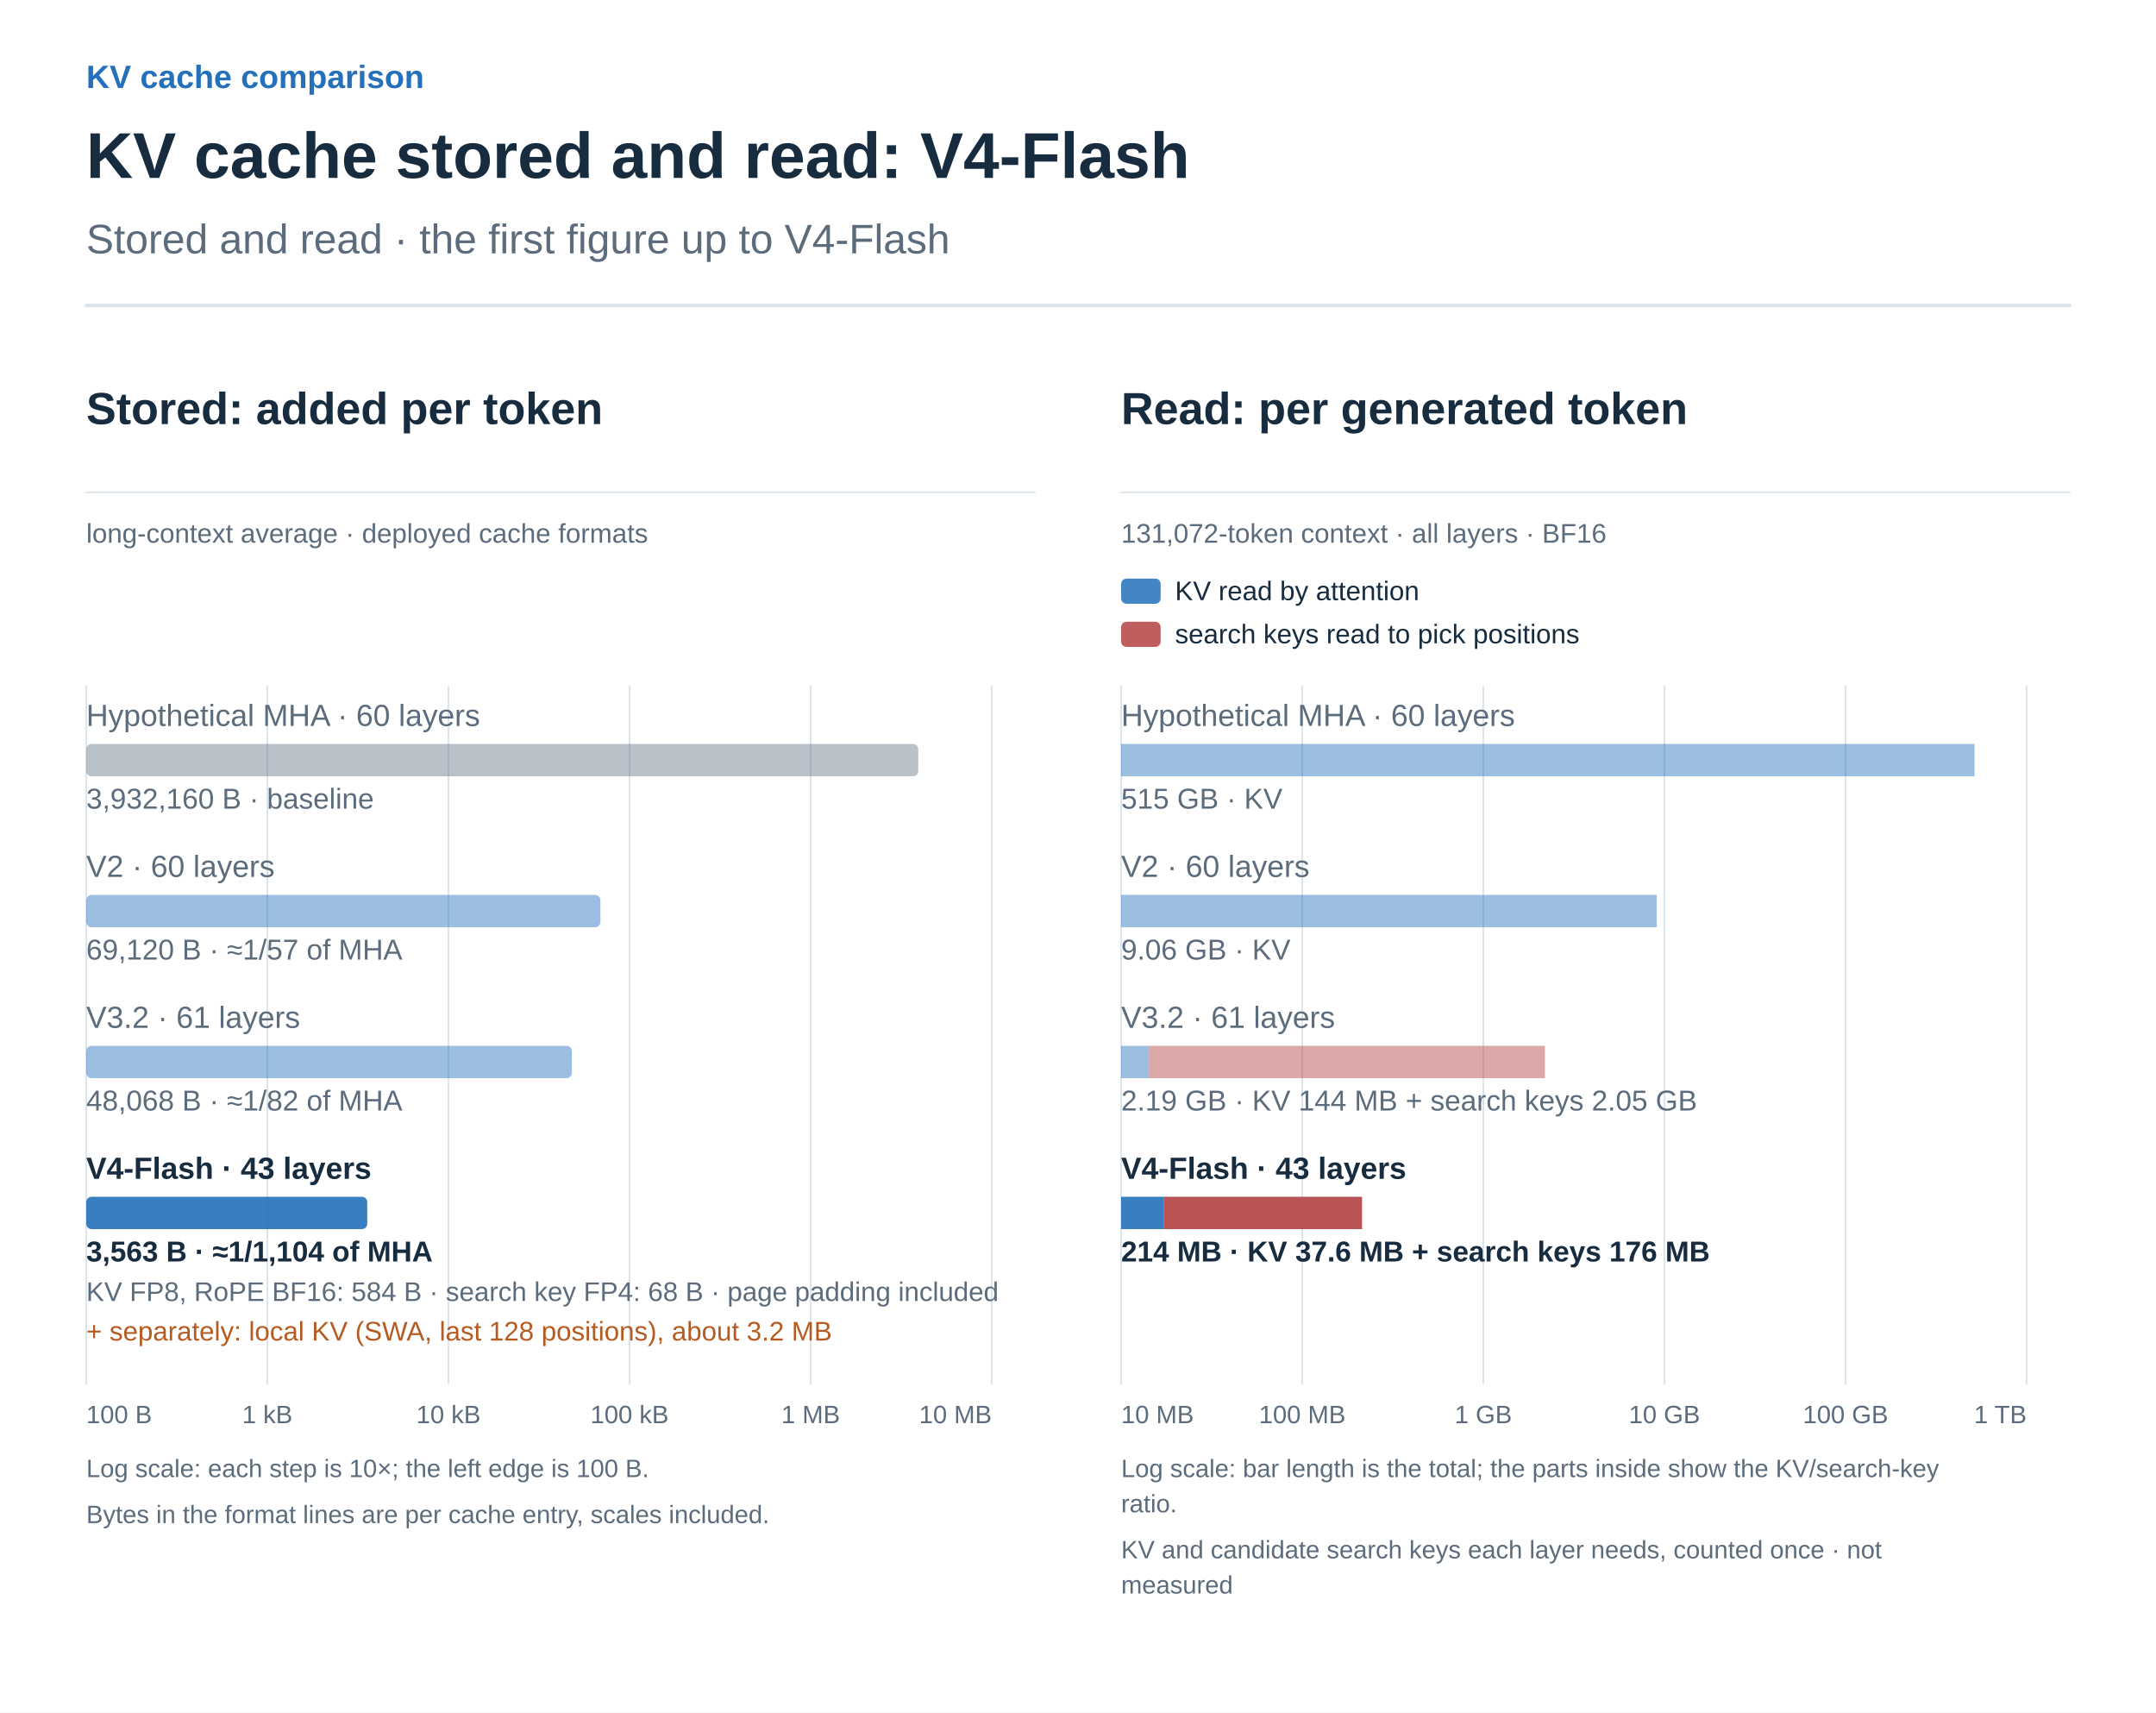
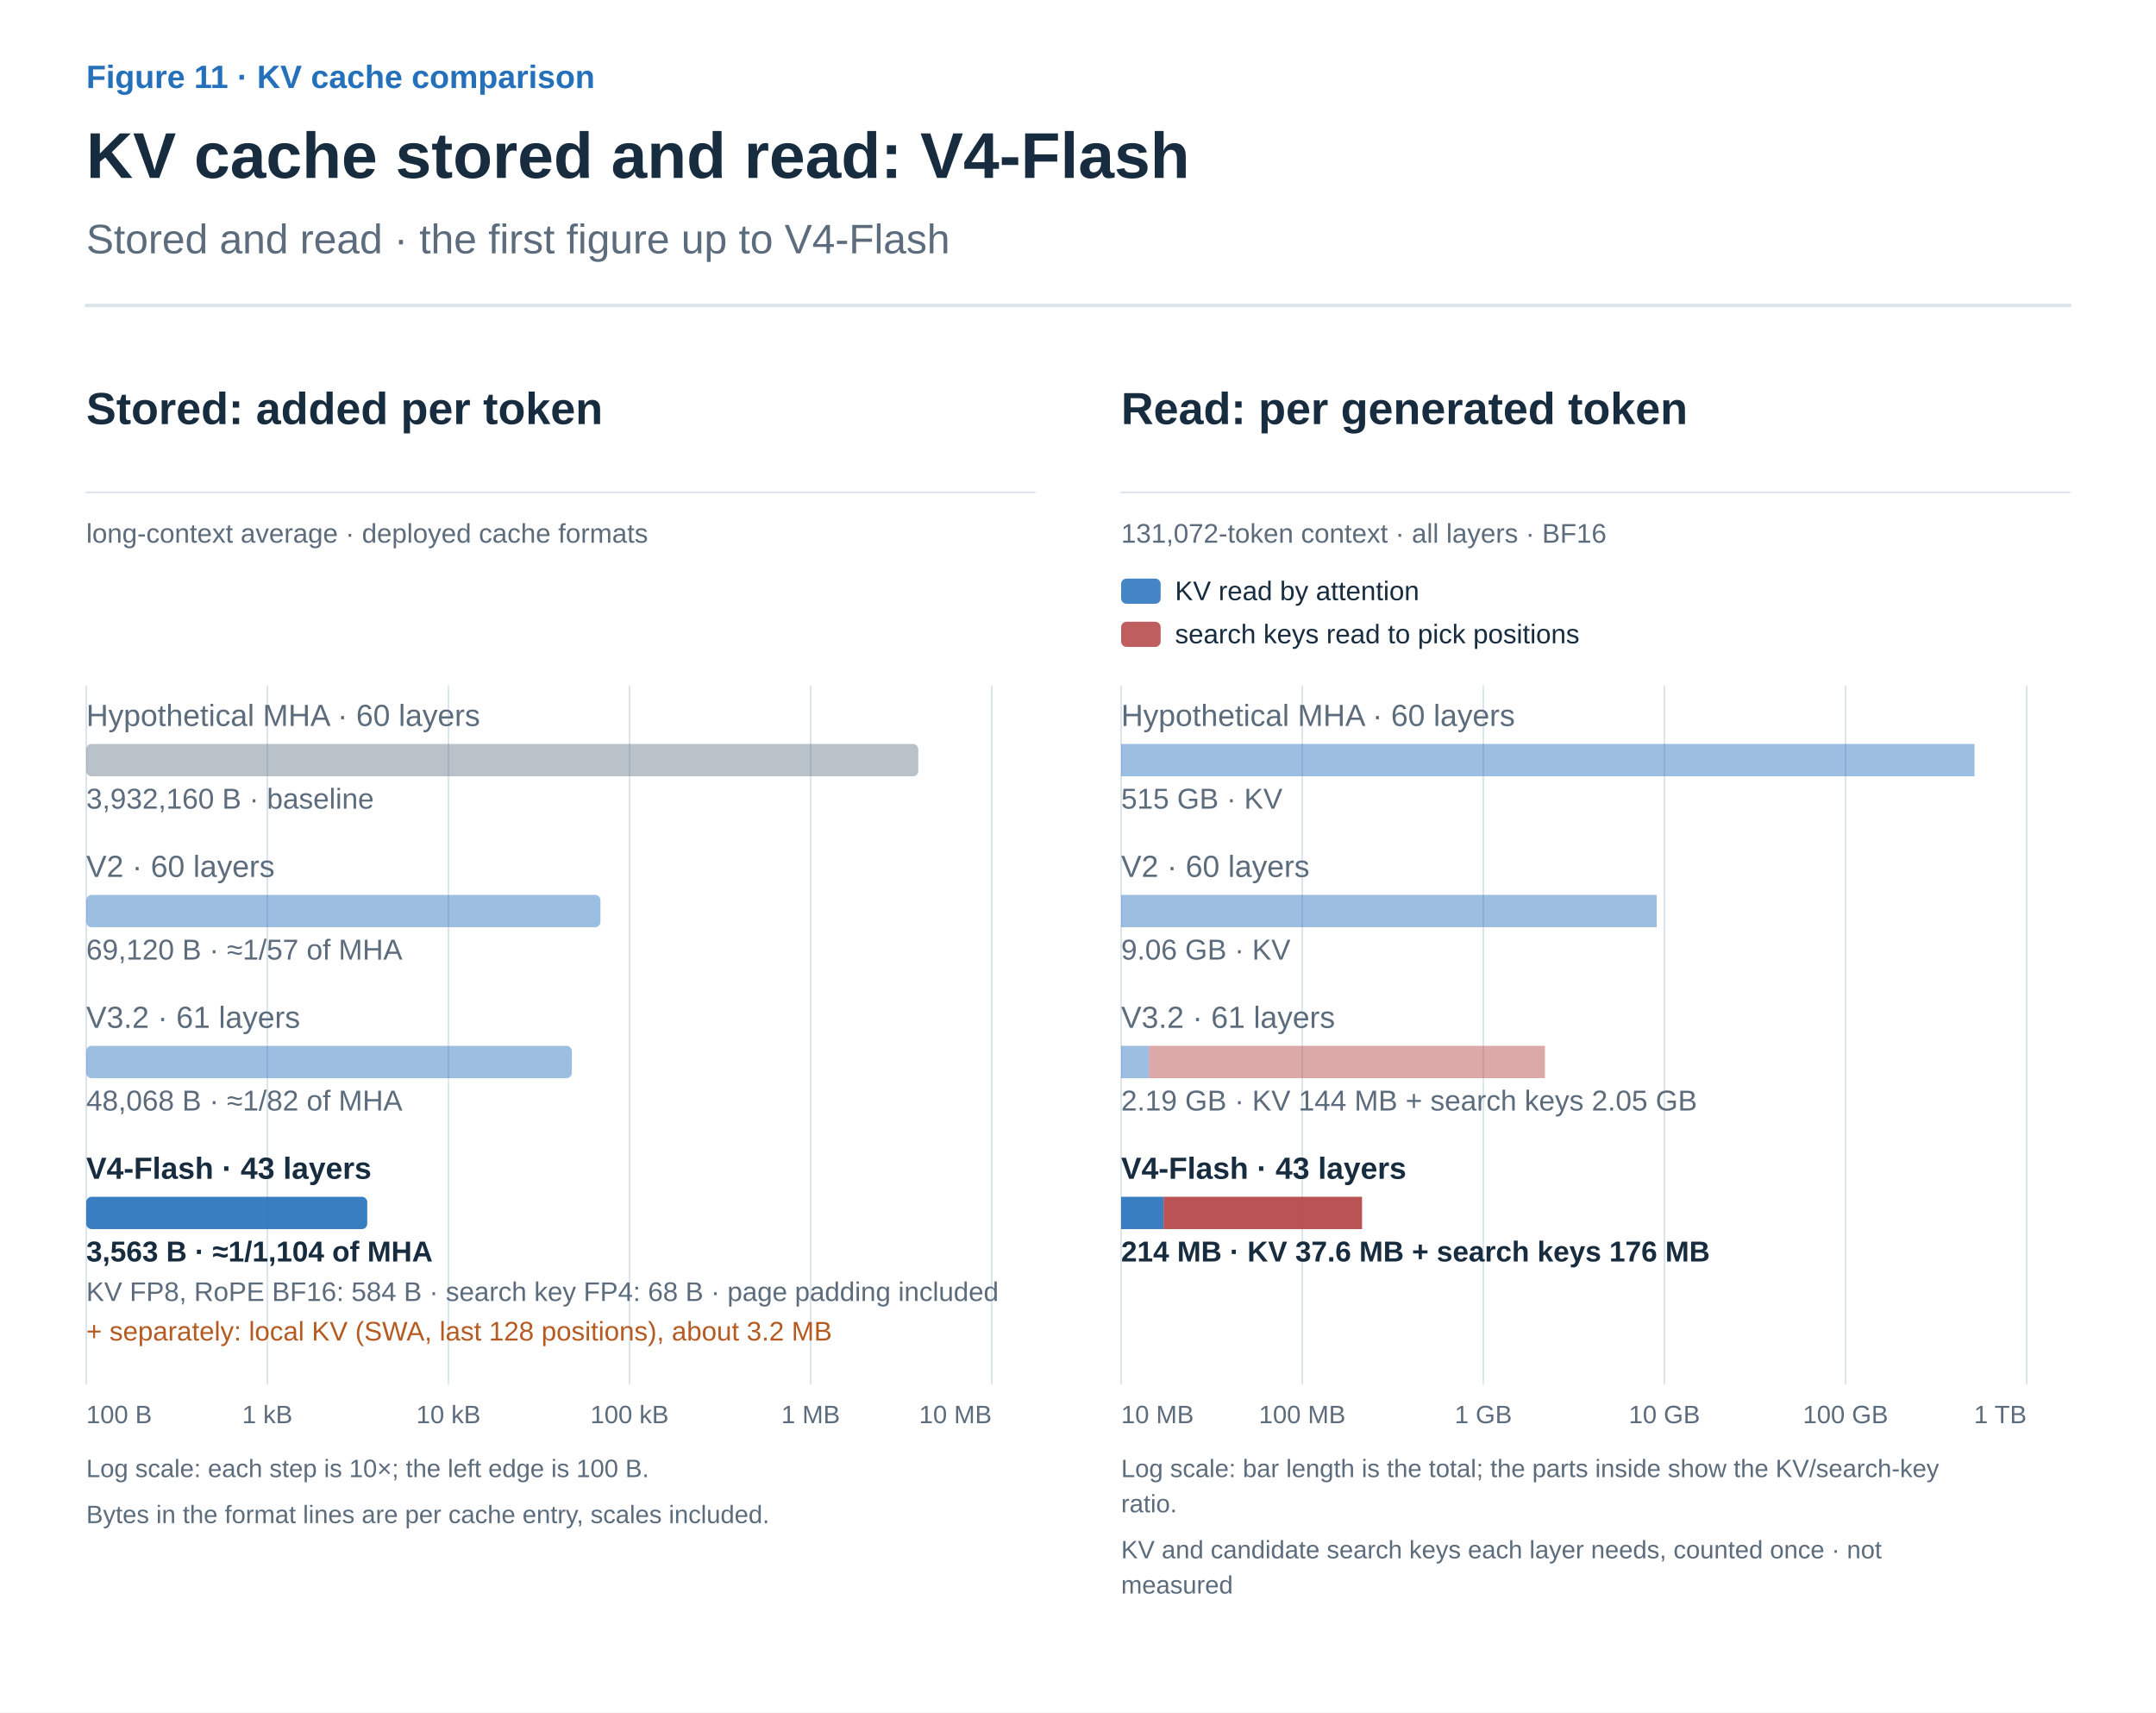
<svg xmlns="http://www.w3.org/2000/svg" width="1200" height="953" viewBox="0 0 1200 953" role="img" aria-labelledby="title desc">
  <defs>
    <marker id="arrow-ink" viewBox="0 0 10 10" refX="8" refY="5" markerWidth="6" markerHeight="6" orient="auto">
      <path d="M1 1 L9 5 L1 9" fill="none" stroke="#182C40" stroke-width="1.6" />
    </marker>
    <marker id="arrow-muted" viewBox="0 0 10 10" refX="8" refY="5" markerWidth="6" markerHeight="6" orient="auto">
      <path d="M1 1 L9 5 L1 9" fill="none" stroke="#5C6C7C" stroke-width="1.6" />
    </marker>
    <marker id="arrow-line" viewBox="0 0 10 10" refX="8" refY="5" markerWidth="6" markerHeight="6" orient="auto">
      <path d="M1 1 L9 5 L1 9" fill="none" stroke="#DCE4EC" stroke-width="1.6" />
    </marker>
    <marker id="arrow-paper" viewBox="0 0 10 10" refX="8" refY="5" markerWidth="6" markerHeight="6" orient="auto">
      <path d="M1 1 L9 5 L1 9" fill="none" stroke="#FFFFFF" stroke-width="1.6" />
    </marker>
    <marker id="arrow-blue" viewBox="0 0 10 10" refX="8" refY="5" markerWidth="6" markerHeight="6" orient="auto">
      <path d="M1 1 L9 5 L1 9" fill="none" stroke="#2470BB" stroke-width="1.6" />
    </marker>
    <marker id="arrow-teal" viewBox="0 0 10 10" refX="8" refY="5" markerWidth="6" markerHeight="6" orient="auto">
      <path d="M1 1 L9 5 L1 9" fill="none" stroke="#287D78" stroke-width="1.6" />
    </marker>
    <marker id="arrow-orange" viewBox="0 0 10 10" refX="8" refY="5" markerWidth="6" markerHeight="6" orient="auto">
      <path d="M1 1 L9 5 L1 9" fill="none" stroke="#B55B22" stroke-width="1.6" />
    </marker>
    <marker id="arrow-purple" viewBox="0 0 10 10" refX="8" refY="5" markerWidth="6" markerHeight="6" orient="auto">
      <path d="M1 1 L9 5 L1 9" fill="none" stroke="#7954A3" stroke-width="1.6" />
    </marker>
    <marker id="arrow-gray" viewBox="0 0 10 10" refX="8" refY="5" markerWidth="6" markerHeight="6" orient="auto">
      <path d="M1 1 L9 5 L1 9" fill="none" stroke="#657789" stroke-width="1.6" />
    </marker>
    <marker id="arrow-red" viewBox="0 0 10 10" refX="8" refY="5" markerWidth="6" markerHeight="6" orient="auto">
      <path d="M1 1 L9 5 L1 9" fill="none" stroke="#B34242" stroke-width="1.6" />
    </marker>
    <marker id="arrow-indigo" viewBox="0 0 10 10" refX="8" refY="5" markerWidth="6" markerHeight="6" orient="auto">
      <path d="M1 1 L9 5 L1 9" fill="none" stroke="#4C60A8" stroke-width="1.6" />
    </marker>
    <marker id="arrow-slate" viewBox="0 0 10 10" refX="8" refY="5" markerWidth="6" markerHeight="6" orient="auto">
      <path d="M1 1 L9 5 L1 9" fill="none" stroke="#8191A0" stroke-width="1.6" />
    </marker>
    <marker id="arrow-surface" viewBox="0 0 10 10" refX="8" refY="5" markerWidth="6" markerHeight="6" orient="auto">
      <path d="M1 1 L9 5 L1 9" fill="none" stroke="#F8FAFC" stroke-width="1.6" />
    </marker>
  </defs>
  <style>text{font-family:Arial,"Apple SD Gothic Neo","Noto Sans KR",sans-serif}text[font-family]{font-family:Menlo,Consolas,monospace}path{stroke-linecap:round;stroke-linejoin:round}</style>
  <rect width="100%" height="100%" fill="white" />
-   <text x="48" y="49" fill="#2470BB" font-size="18" font-weight="600" text-anchor="start" data-max-width="1104">KV cache comparison</text>
+   <text x="48" y="49" fill="#2470BB" font-size="18" font-weight="600" text-anchor="start" data-max-width="1104">Figure 11 · KV cache comparison</text>
  <text x="48" y="99" fill="#182C40" font-size="36" font-weight="700" text-anchor="start" data-max-width="1104">KV cache stored and read: V4-Flash</text>
  <text x="48" y="141" fill="#5C6C7C" font-size="23" font-weight="400" text-anchor="start" data-max-width="1104">Stored and read · the first figure up to V4-Flash</text>
  <path d="M48,170 H1152" stroke="#DCE4EC" stroke-width="2" />
  <g transform="translate(48 206) scale(1)" data-panel="1">
    <text x="0" y="30" fill="#182C40" font-size="25" font-weight="600" text-anchor="start" data-max-width="528">Stored: added per token</text>
    <path d="M0 68 L528 68" stroke="#DCE4EC" stroke-width="1" fill="none" />
    <text x="0" y="96" fill="#5C6C7C" font-size="15" font-weight="400" text-anchor="start" data-max-width="528">long-context average · deployed cache formats</text>
    <path d="M504 176 L504 564" stroke="#DCE4EC" stroke-width="1" fill="none" />
    <path d="M403.2 176 L403.2 564" stroke="#DCE4EC" stroke-width="1" fill="none" />
    <path d="M302.4 176 L302.4 564" stroke="#DCE4EC" stroke-width="1" fill="none" />
    <path d="M201.6 176 L201.6 564" stroke="#DCE4EC" stroke-width="1" fill="none" />
    <path d="M100.8 176 L100.8 564" stroke="#DCE4EC" stroke-width="1" fill="none" />
    <path d="M0 176 L0 564" stroke="#DCE4EC" stroke-width="1" fill="none" />
    <text x="0" y="198" fill="#5C6C7C" font-size="17" font-weight="400" text-anchor="start" data-max-width="528">Hypothetical MHA · 60 layers</text>
    <rect x="0" y="208" width="463.1" height="18" rx="3" fill="#657789" fill-opacity="0.45" />
    <text x="0" y="244" fill="#5C6C7C" font-size="16" font-weight="400" text-anchor="start" data-max-width="528">3,932,160 B · baseline</text>
    <text x="0" y="282" fill="#5C6C7C" font-size="17" font-weight="400" text-anchor="start" data-max-width="528">V2 · 60 layers</text>
    <rect x="0" y="292" width="286.2" height="18" rx="3" fill="#2470BB" fill-opacity="0.45" />
    <text x="0" y="328" fill="#5C6C7C" font-size="16" font-weight="400" text-anchor="start" data-max-width="528">69,120 B · ≈1/57 of MHA</text>
    <text x="0" y="366" fill="#5C6C7C" font-size="17" font-weight="400" text-anchor="start" data-max-width="528">V3.2 · 61 layers</text>
    <rect x="0" y="376" width="270.3" height="18" rx="3" fill="#2470BB" fill-opacity="0.45" />
    <text x="0" y="412" fill="#5C6C7C" font-size="16" font-weight="400" text-anchor="start" data-max-width="528">48,068 B · ≈1/82 of MHA</text>
    <text x="0" y="450" fill="#182C40" font-size="17" font-weight="700" text-anchor="start" data-max-width="528">V4-Flash · 43 layers</text>
    <rect x="0" y="460" width="156.4" height="18" rx="3" fill="#2470BB" fill-opacity="0.9" />
    <text x="0" y="496" fill="#182C40" font-size="16" font-weight="700" text-anchor="start" data-max-width="528">3,563 B · ≈1/1,104 of MHA</text>
    <text x="0" y="518" fill="#5C6C7C" font-size="15" font-weight="400" text-anchor="start" data-max-width="528">KV FP8, RoPE BF16: 584 B · search key FP4: 68 B · page padding included</text>
    <text x="0" y="540" fill="#B55B22" font-size="15" font-weight="400" text-anchor="start" data-max-width="528">+ separately: local KV (SWA, last 128 positions), about 3.2 MB</text>
    <text x="0" y="586" fill="#5C6C7C" font-size="14" font-weight="400" text-anchor="start" data-max-width="80">100 B</text>
    <text x="100.8" y="586" fill="#5C6C7C" font-size="14" font-weight="400" text-anchor="middle" data-max-width="80">1 kB</text>
    <text x="201.6" y="586" fill="#5C6C7C" font-size="14" font-weight="400" text-anchor="middle" data-max-width="80">10 kB</text>
    <text x="302.4" y="586" fill="#5C6C7C" font-size="14" font-weight="400" text-anchor="middle" data-max-width="80">100 kB</text>
    <text x="403.2" y="586" fill="#5C6C7C" font-size="14" font-weight="400" text-anchor="middle" data-max-width="80">1 MB</text>
    <text x="504" y="586" fill="#5C6C7C" font-size="14" font-weight="400" text-anchor="end" data-max-width="80">10 MB</text>
    <text x="0" y="616" fill="#5C6C7C" font-size="14" font-weight="400" text-anchor="start" data-max-width="528">Log scale: each step is 10×; the left edge is 100 B.</text>
    <text x="0" y="641.6" fill="#5C6C7C" font-size="14" font-weight="400" text-anchor="start" data-max-width="528">Bytes in the format lines are per cache entry, scales included.</text>
  </g>
  <g transform="translate(624 206) scale(1)" data-panel="2">
    <text x="0" y="30" fill="#182C40" font-size="25" font-weight="600" text-anchor="start" data-max-width="528">Read: per generated token</text>
    <path d="M0 68 L528 68" stroke="#DCE4EC" stroke-width="1" fill="none" />
    <text x="0" y="96" fill="#5C6C7C" font-size="15" font-weight="400" text-anchor="start" data-max-width="528">131,072-token context · all layers · BF16</text>
    <rect x="0" y="116" width="22" height="14" rx="3" fill="#2470BB" fill-opacity=".85" />
    <text x="30" y="128" fill="#182C40" font-size="15" font-weight="400" text-anchor="start" data-max-width="498">KV read by attention</text>
    <rect x="0" y="140" width="22" height="14" rx="3" fill="#B34242" fill-opacity=".85" />
    <text x="30" y="152" fill="#182C40" font-size="15" font-weight="400" text-anchor="start" data-max-width="498">search keys read to pick positions</text>
    <path d="M504 176 L504 564" stroke="#DCE4EC" stroke-width="1" fill="none" />
    <path d="M403.2 176 L403.2 564" stroke="#DCE4EC" stroke-width="1" fill="none" />
    <path d="M302.4 176 L302.4 564" stroke="#DCE4EC" stroke-width="1" fill="none" />
    <path d="M201.6 176 L201.6 564" stroke="#DCE4EC" stroke-width="1" fill="none" />
    <path d="M100.8 176 L100.8 564" stroke="#DCE4EC" stroke-width="1" fill="none" />
    <path d="M0 176 L0 564" stroke="#DCE4EC" stroke-width="1" fill="none" />
    <text x="0" y="198" fill="#5C6C7C" font-size="17" font-weight="400" text-anchor="start" data-max-width="528">Hypothetical MHA · 60 layers</text>
    <rect x="0" y="208" width="475.0" height="18" fill="#2470BB" fill-opacity="0.45" />
    <text x="0" y="244" fill="#5C6C7C" font-size="16" font-weight="400" text-anchor="start" data-max-width="528">515 GB · KV</text>
    <text x="0" y="282" fill="#5C6C7C" font-size="17" font-weight="400" text-anchor="start" data-max-width="528">V2 · 60 layers</text>
    <rect x="0" y="292" width="298.1" height="18" fill="#2470BB" fill-opacity="0.45" />
    <text x="0" y="328" fill="#5C6C7C" font-size="16" font-weight="400" text-anchor="start" data-max-width="528">9.06 GB · KV</text>
    <text x="0" y="366" fill="#5C6C7C" font-size="17" font-weight="400" text-anchor="start" data-max-width="528">V3.2 · 61 layers</text>
    <rect x="0" y="376" width="15.5" height="18" fill="#2470BB" fill-opacity="0.45" />
    <rect x="15.5" y="376" width="220.4" height="18" fill="#B34242" fill-opacity="0.45" />
    <text x="0" y="412" fill="#5C6C7C" font-size="16" font-weight="400" text-anchor="start" data-max-width="528">2.19 GB · KV 144 MB + search keys 2.05 GB</text>
    <text x="0" y="450" fill="#182C40" font-size="17" font-weight="700" text-anchor="start" data-max-width="528">V4-Flash · 43 layers</text>
    <rect x="0" y="460" width="23.6" height="18" fill="#2470BB" fill-opacity="0.9" />
    <rect x="23.6" y="460" width="110.5" height="18" fill="#B34242" fill-opacity="0.9" />
    <text x="0" y="496" fill="#182C40" font-size="16" font-weight="700" text-anchor="start" data-max-width="528">214 MB · KV 37.6 MB + search keys 176 MB</text>
    <text x="0" y="586" fill="#5C6C7C" font-size="14" font-weight="400" text-anchor="start" data-max-width="80">10 MB</text>
    <text x="100.8" y="586" fill="#5C6C7C" font-size="14" font-weight="400" text-anchor="middle" data-max-width="80">100 MB</text>
    <text x="201.6" y="586" fill="#5C6C7C" font-size="14" font-weight="400" text-anchor="middle" data-max-width="80">1 GB</text>
    <text x="302.4" y="586" fill="#5C6C7C" font-size="14" font-weight="400" text-anchor="middle" data-max-width="80">10 GB</text>
    <text x="403.2" y="586" fill="#5C6C7C" font-size="14" font-weight="400" text-anchor="middle" data-max-width="80">100 GB</text>
    <text x="504" y="586" fill="#5C6C7C" font-size="14" font-weight="400" text-anchor="end" data-max-width="80">1 TB</text>
    <text x="0" y="616" fill="#5C6C7C" font-size="14" font-weight="400" text-anchor="start" data-max-width="528">Log scale: bar length is the total; the parts inside show the KV/search-key</text>
    <text x="0" y="635.6" fill="#5C6C7C" font-size="14" font-weight="400" text-anchor="start" data-max-width="528">ratio.</text>
    <text x="0" y="661.2" fill="#5C6C7C" font-size="14" font-weight="400" text-anchor="start" data-max-width="528">KV and candidate search keys each layer needs, counted once · not</text>
    <text x="0" y="680.8" fill="#5C6C7C" font-size="14" font-weight="400" text-anchor="start" data-max-width="528">measured</text>
  </g>
</svg>
